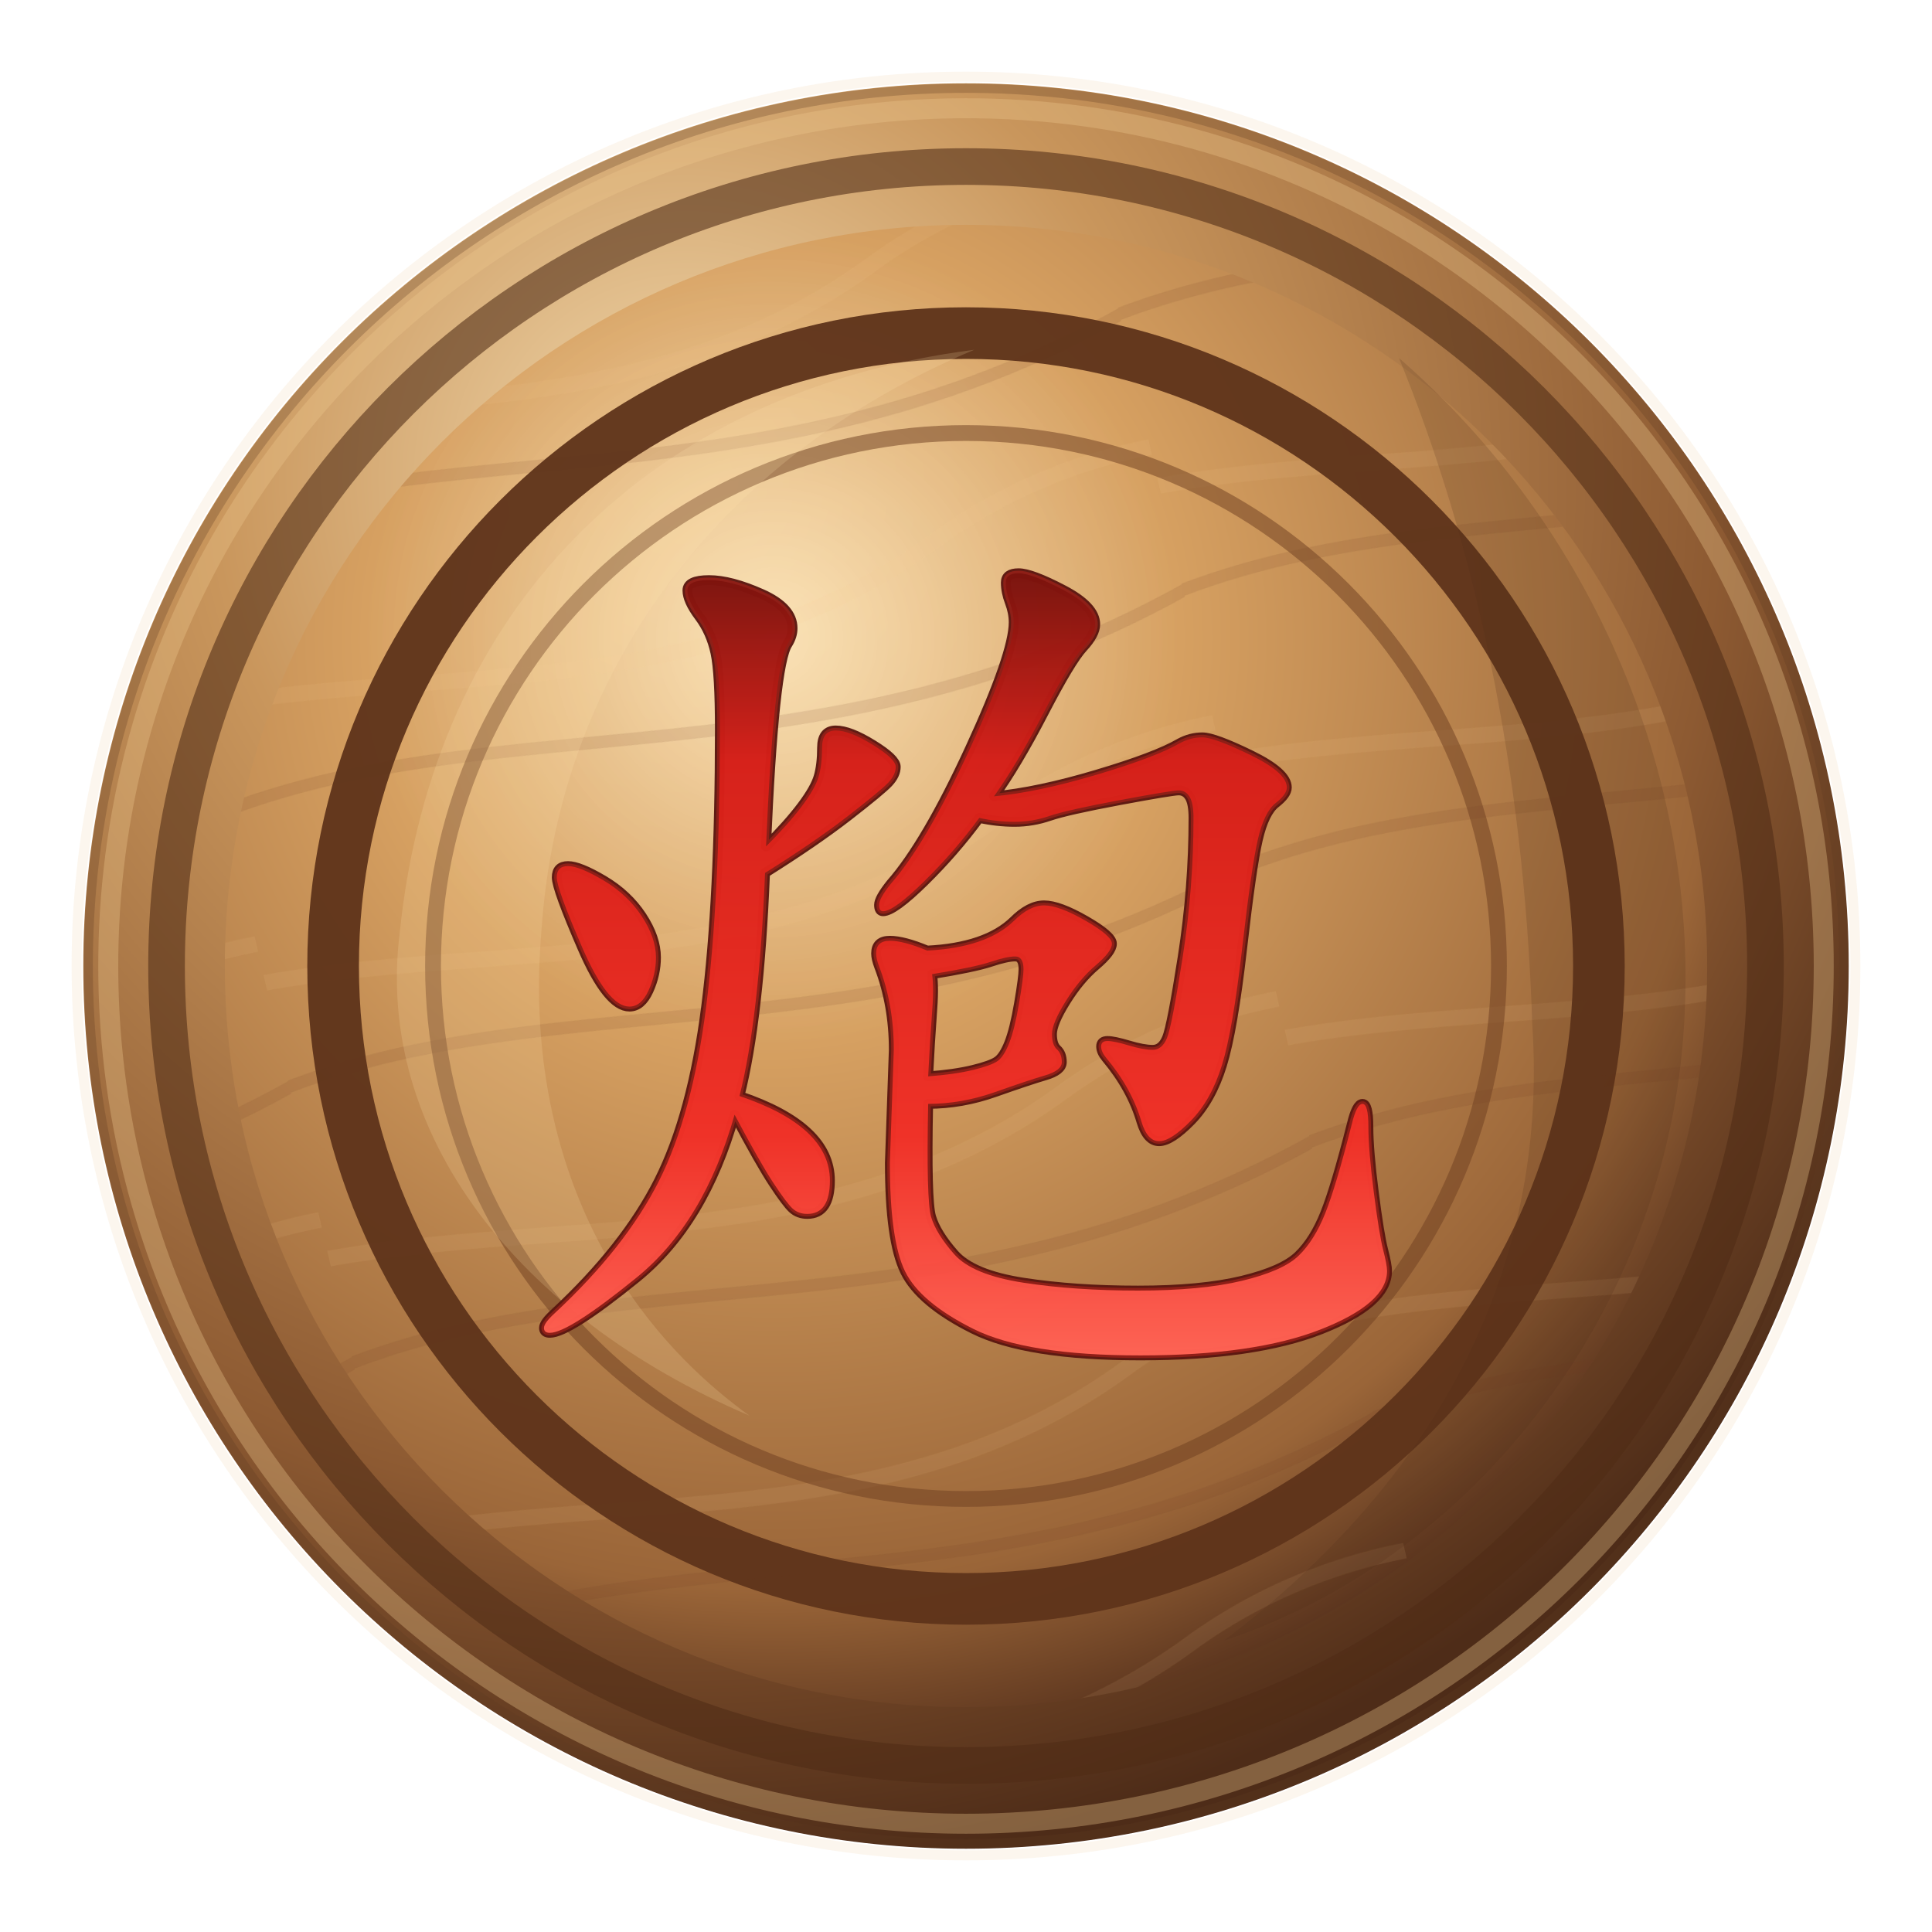
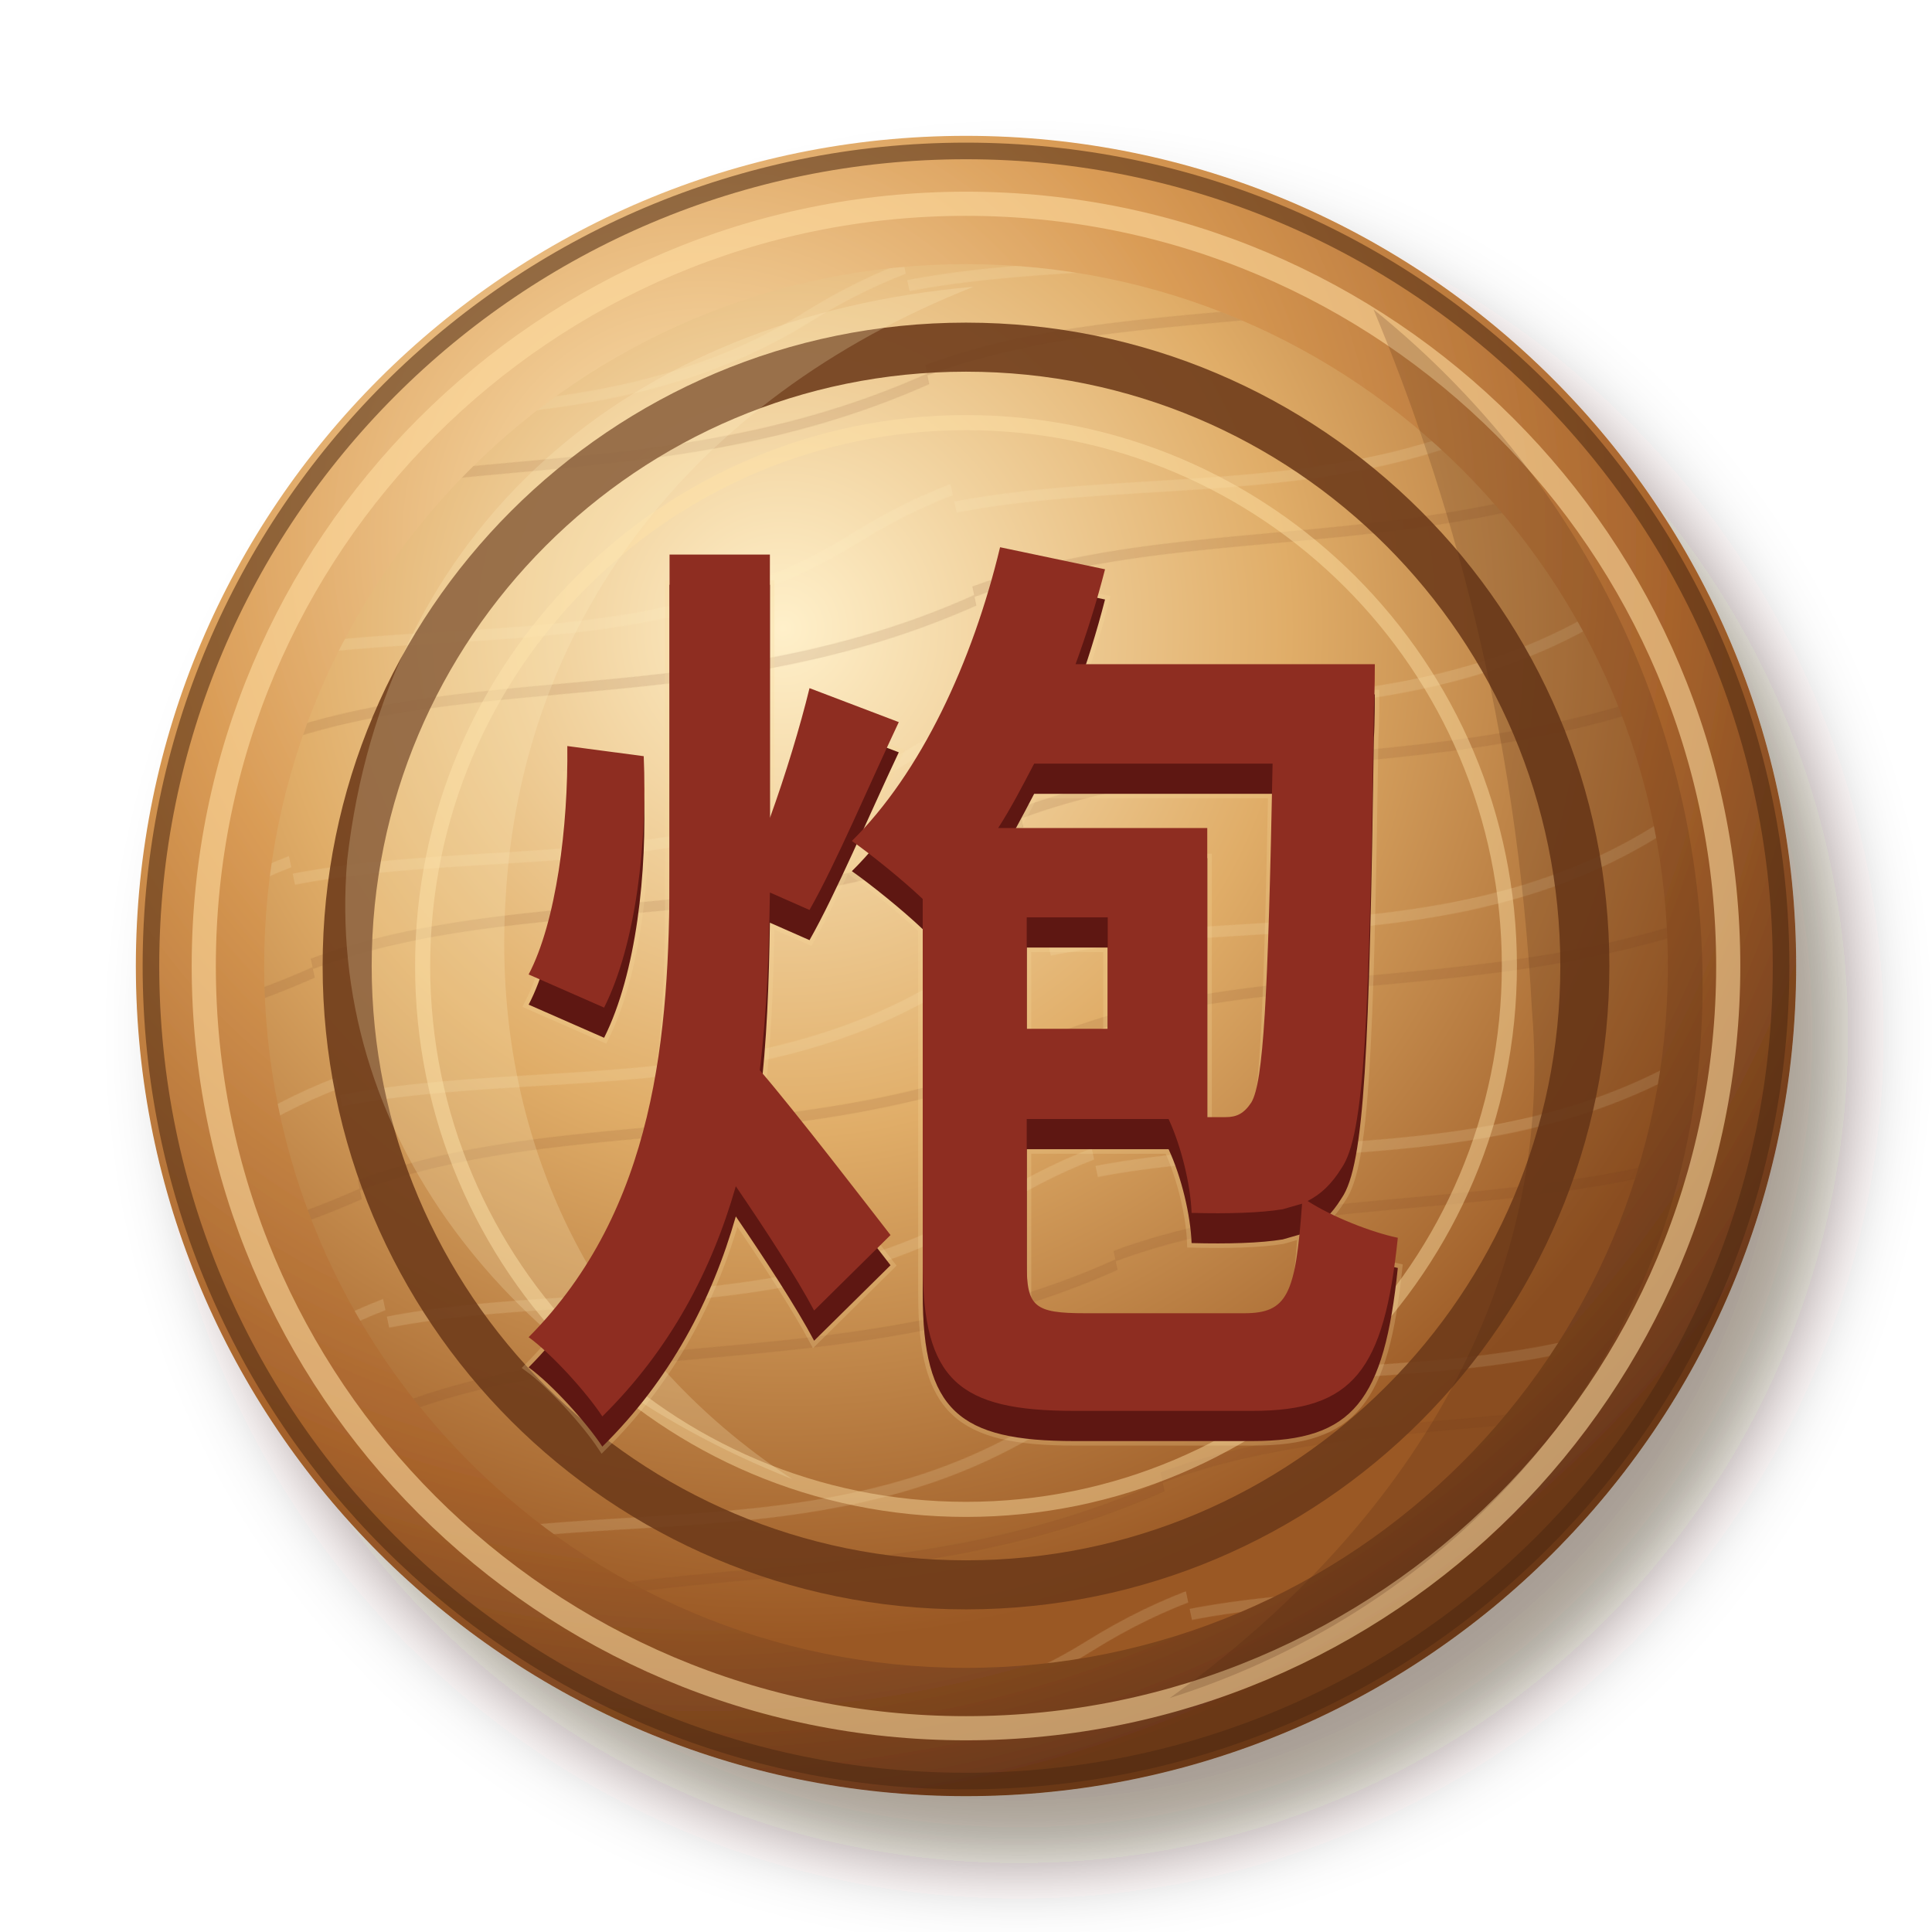
- <svg xmlns="http://www.w3.org/2000/svg" shape-rendering="geometricPrecision" viewBox="-6 -6 232 232" role="img" aria-labelledby="title desc">
+ <svg xmlns="http://www.w3.org/2000/svg" shape-rendering="geometricPrecision" text-rendering="geometricPrecision" viewBox="-18 -18 256 256" role="img" aria-labelledby="title desc">
  <defs>
-     <radialGradient id="red-pao-body" cx="34%" cy="22%" r="80%">
-       <stop offset="0" stop-color="#f2d9ad" />
-       <stop offset="0.34" stop-color="#c9965c" />
-       <stop offset="0.74" stop-color="#8d5a32" />
-       <stop offset="1" stop-color="#4e2c18" />
+     <filter id="red-pao-shadow" x="-20%" y="-20%" width="145%" height="145%" color-interpolation-filters="sRGB">
+       <feDropShadow dx="7" dy="9" stdDeviation="5" flood-color="#2a1608" flood-opacity="0.42" />
+     </filter>
+     <radialGradient id="red-pao-body" cx="34%" cy="24%" r="78%">
+       <stop offset="0" stop-color="#ffe8b9" />
+       <stop offset="0.42" stop-color="#d99b55" />
+       <stop offset="0.76" stop-color="#a7632c" />
+       <stop offset="1" stop-color="#6b3819" />
    </radialGradient>
-     <radialGradient id="red-pao-face" cx="37%" cy="28%" r="76%">
-       <stop offset="0" stop-color="#ffe8bd" stop-opacity="0.86" />
-       <stop offset="0.36" stop-color="#d6a061" />
-       <stop offset="0.84" stop-color="#9a6538" />
-       <stop offset="1" stop-color="#59331d" />
+     <radialGradient id="red-pao-face" cx="37%" cy="26%" r="72%">
+       <stop offset="0" stop-color="#fff0ca" />
+       <stop offset="0.5" stop-color="#e0ad68" />
+       <stop offset="1" stop-color="#9a5824" />
    </radialGradient>
-     <linearGradient id="red-pao-glyph-floor" x1="0" y1="0" x2="0" y2="1">
-       <stop offset="0" stop-color="#7a120d" />
-       <stop offset="0.24" stop-color="#d51f18" />
-       <stop offset="0.72" stop-color="#f03027" />
-       <stop offset="1" stop-color="#ff6355" />
+     <linearGradient id="red-pao-rim-light" x1="0" y1="0" x2="0" y2="1">
+       <stop offset="0" stop-color="#ffe6ae" stop-opacity="0.92" />
+       <stop offset="0.55" stop-color="#c9853e" stop-opacity="0.35" />
+       <stop offset="1" stop-color="#5d2f14" stop-opacity="0.78" />
    </linearGradient>
-     <pattern id="red-pao-grain" width="118" height="34" patternUnits="userSpaceOnUse" patternTransform="rotate(-13)">
-       <path d="M -28 16 C 10 4, 50 31, 91 13 C 113 4, 137 8, 156 21" fill="none" stroke="#f3c88e" stroke-width="1.9" stroke-opacity="0.12" />
-       <path d="M -14 29 C 28 15, 68 43, 124 24" fill="none" stroke="#6e3e20" stroke-width="1.5" stroke-opacity="0.16" />
+     <pattern id="red-pao-grain" width="96" height="30" patternUnits="userSpaceOnUse" patternTransform="rotate(-12)">
+       <path d="M -20 13 C 12 4, 46 25, 82 12 C 104 4, 124 7, 142 18" fill="none" stroke="#fff2c7" stroke-width="1.5" stroke-opacity="0.18" />
+       <path d="M -12 25 C 24 13, 59 35, 105 21" fill="none" stroke="#6c3718" stroke-width="1.4" stroke-opacity="0.13" />
    </pattern>
  </defs>
-   <circle cx="110" cy="110" r="106" fill="url(#red-pao-body)" />
-   <circle cx="110" cy="110" r="103" fill="none" stroke="#efc98f" stroke-width="2.4" stroke-opacity="0.34" />
-   <circle cx="110" cy="110" r="96" fill="none" stroke="#4f2b16" stroke-width="4.4" stroke-opacity="0.58" />
-   <circle cx="110" cy="110" r="89" fill="url(#red-pao-face)" />
-   <circle cx="110" cy="110" r="89" fill="url(#red-pao-grain)" opacity="0.8" />
-   <circle cx="110" cy="110" r="76" fill="none" stroke="#5f341b" stroke-width="6.2" stroke-opacity="0.95" />
-   <circle cx="110" cy="110" r="64" fill="none" stroke="#704021" stroke-width="1.9" stroke-opacity="0.52" />
-   <path d="M 42 106 C 46 67, 72 41, 111 36 C 80 49, 61 75, 59 106 C 57 130, 66 151, 84 164 C 56 152, 39 130, 42 106 Z" fill="#ffe2ae" opacity="0.18" />
-   <path d="M 162 37 C 185 57, 199 88, 196 120 C 193 152, 171 181, 141 191 C 166 172, 180 147, 178 117 C 177 86, 171 59, 162 37 Z" fill="#4c2a16" opacity="0.18" />
-   <g fill="none" stroke="#5a150f" stroke-width="10" stroke-linejoin="round" stroke-linecap="round" opacity="0.96">
-     <path d="M 548 -471 Q 592 -475 652.5 -493 Q 713 -511 737 -525 Q 748 -531 760 -531 Q 772 -531 809 -513 Q 846 -495 846 -480 Q 846 -473 834.5 -464 Q 823 -455 816.5 -427 Q 810 -399 800.5 -316 Q 791 -233 780 -197.5 Q 769 -162 748.5 -141 Q 728 -120 716 -120 Q 704 -120 698 -140 Q 688 -174 662 -205 Q 657 -211 657 -216.5 Q 657 -222 663.5 -222 Q 670 -222 685 -217.5 Q 700 -213 709.5 -213 Q 719 -213 724 -225 Q 729 -237 740 -307.5 Q 751 -378 751 -449 Q 751 -464 747 -470.5 Q 743 -477 736 -477 Q 729 -477 675.5 -467 Q 622 -457 604.5 -451 Q 587 -445 569 -445 Q 551 -445 533 -449 Q 508 -415 477 -384.5 Q 446 -354 435 -354 Q 431 -354 431 -360.5 Q 431 -367 443 -382 Q 479 -423 523.5 -519.5 Q 568 -616 568 -648 Q 568 -658 564 -668.5 Q 560 -679 560 -688.5 Q 560 -698 573 -698 Q 586 -698 618.5 -681 Q 651 -664 651 -646 Q 651 -636 638.5 -622.5 Q 626 -609 598.5 -556 Q 571 -503 548 -471 Z M 316 -420 Q 339 -443 352.5 -461 Q 366 -479 369.5 -491 Q 373 -503 373 -520.5 Q 373 -538 387 -538 Q 401 -538 424.5 -523.5 Q 448 -509 448 -501 Q 448 -493 440.5 -485 Q 433 -477 399.5 -451 Q 366 -425 315 -393 Q 309 -245 289 -166 Q 381 -135 381 -80 Q 381 -46 358 -46 Q 349 -46 343 -51.5 Q 337 -57 323.5 -77.5 Q 310 -98 284 -147 Q 253 -37 184 19 Q 115 75 96 75 Q 90 75 90 70 Q 90 65 101 55 Q 173 -12 207 -79.5 Q 241 -147 255 -256.5 Q 269 -366 269 -539 Q 269 -596 264.5 -617 Q 260 -638 248 -654 Q 236 -670 236 -680.5 Q 236 -691 258 -691 Q 280 -691 311.5 -677 Q 343 -663 343 -642 Q 343 -634 338 -626 Q 324 -605 316 -420 Z M 204 -307 Q 204 -290 196.5 -273.5 Q 189 -257 177 -257 Q 155 -257 129 -317 Q 103 -377 103 -388.5 Q 103 -400 114.5 -400 Q 126 -400 150.5 -385.5 Q 175 -371 189.5 -349 Q 204 -327 204 -307 Z M 481 -158 Q 479 -60 484 -43 Q 489 -26 507.5 -5 Q 526 16 578 24 Q 630 32 694.5 32 Q 759 32 800.5 22 Q 842 12 858 -3.5 Q 874 -19 885 -46.5 Q 896 -74 912 -137 Q 917 -158 923 -158 Q 929 -158 929 -134.5 Q 929 -111 934.5 -68 Q 940 -25 944 -9.5 Q 948 6 948 12 Q 948 45 880.5 71.5 Q 813 98 697 98 Q 581 98 527 71 Q 473 44 457.5 12.5 Q 442 -19 442 -98 L 446 -213 Q 446 -259 431 -298 Q 428 -306 428 -311 Q 428 -324 442 -324 Q 456 -324 480 -314 Q 540 -317 568 -344 Q 584 -360 599 -360 Q 614 -360 641 -344.5 Q 668 -329 668 -321 Q 668 -313 651.5 -299 Q 635 -285 621 -262.5 Q 607 -240 607 -229 Q 607 -218 612 -213.5 Q 617 -209 617 -200.5 Q 617 -192 600 -187 Q 583 -182 549 -170 Q 515 -158 481 -158 Z M 481 -186 Q 508 -188 526.5 -192.5 Q 545 -197 551.5 -201.5 Q 558 -206 563.5 -220 Q 569 -234 573.5 -260.5 Q 578 -287 578 -295 Q 578 -308 569.5 -308 Q 561 -308 544.5 -302.5 Q 528 -297 485 -290 Q 486 -283 486 -273 Q 486 -263 484.5 -244 Q 483 -225 481 -186 Z" transform="translate(48.70 145.20) scale(0.118)" />
-   </g>
-   <g fill="none" stroke="#8f1f17" stroke-width="5.2" stroke-linejoin="round" stroke-linecap="round" opacity="0.98">
-     <path d="M 548 -471 Q 592 -475 652.5 -493 Q 713 -511 737 -525 Q 748 -531 760 -531 Q 772 -531 809 -513 Q 846 -495 846 -480 Q 846 -473 834.5 -464 Q 823 -455 816.5 -427 Q 810 -399 800.5 -316 Q 791 -233 780 -197.5 Q 769 -162 748.5 -141 Q 728 -120 716 -120 Q 704 -120 698 -140 Q 688 -174 662 -205 Q 657 -211 657 -216.5 Q 657 -222 663.5 -222 Q 670 -222 685 -217.5 Q 700 -213 709.5 -213 Q 719 -213 724 -225 Q 729 -237 740 -307.5 Q 751 -378 751 -449 Q 751 -464 747 -470.5 Q 743 -477 736 -477 Q 729 -477 675.5 -467 Q 622 -457 604.5 -451 Q 587 -445 569 -445 Q 551 -445 533 -449 Q 508 -415 477 -384.5 Q 446 -354 435 -354 Q 431 -354 431 -360.5 Q 431 -367 443 -382 Q 479 -423 523.5 -519.5 Q 568 -616 568 -648 Q 568 -658 564 -668.5 Q 560 -679 560 -688.5 Q 560 -698 573 -698 Q 586 -698 618.5 -681 Q 651 -664 651 -646 Q 651 -636 638.5 -622.5 Q 626 -609 598.5 -556 Q 571 -503 548 -471 Z M 316 -420 Q 339 -443 352.5 -461 Q 366 -479 369.5 -491 Q 373 -503 373 -520.5 Q 373 -538 387 -538 Q 401 -538 424.5 -523.5 Q 448 -509 448 -501 Q 448 -493 440.5 -485 Q 433 -477 399.5 -451 Q 366 -425 315 -393 Q 309 -245 289 -166 Q 381 -135 381 -80 Q 381 -46 358 -46 Q 349 -46 343 -51.5 Q 337 -57 323.5 -77.5 Q 310 -98 284 -147 Q 253 -37 184 19 Q 115 75 96 75 Q 90 75 90 70 Q 90 65 101 55 Q 173 -12 207 -79.5 Q 241 -147 255 -256.5 Q 269 -366 269 -539 Q 269 -596 264.5 -617 Q 260 -638 248 -654 Q 236 -670 236 -680.5 Q 236 -691 258 -691 Q 280 -691 311.5 -677 Q 343 -663 343 -642 Q 343 -634 338 -626 Q 324 -605 316 -420 Z M 204 -307 Q 204 -290 196.5 -273.5 Q 189 -257 177 -257 Q 155 -257 129 -317 Q 103 -377 103 -388.5 Q 103 -400 114.5 -400 Q 126 -400 150.5 -385.5 Q 175 -371 189.5 -349 Q 204 -327 204 -307 Z M 481 -158 Q 479 -60 484 -43 Q 489 -26 507.5 -5 Q 526 16 578 24 Q 630 32 694.5 32 Q 759 32 800.5 22 Q 842 12 858 -3.5 Q 874 -19 885 -46.5 Q 896 -74 912 -137 Q 917 -158 923 -158 Q 929 -158 929 -134.5 Q 929 -111 934.5 -68 Q 940 -25 944 -9.5 Q 948 6 948 12 Q 948 45 880.5 71.5 Q 813 98 697 98 Q 581 98 527 71 Q 473 44 457.5 12.5 Q 442 -19 442 -98 L 446 -213 Q 446 -259 431 -298 Q 428 -306 428 -311 Q 428 -324 442 -324 Q 456 -324 480 -314 Q 540 -317 568 -344 Q 584 -360 599 -360 Q 614 -360 641 -344.5 Q 668 -329 668 -321 Q 668 -313 651.5 -299 Q 635 -285 621 -262.5 Q 607 -240 607 -229 Q 607 -218 612 -213.5 Q 617 -209 617 -200.5 Q 617 -192 600 -187 Q 583 -182 549 -170 Q 515 -158 481 -158 Z M 481 -186 Q 508 -188 526.5 -192.5 Q 545 -197 551.5 -201.5 Q 558 -206 563.5 -220 Q 569 -234 573.5 -260.5 Q 578 -287 578 -295 Q 578 -308 569.5 -308 Q 561 -308 544.5 -302.5 Q 528 -297 485 -290 Q 486 -283 486 -273 Q 486 -263 484.5 -244 Q 483 -225 481 -186 Z" transform="translate(48.70 145.20) scale(0.118)" />
-   </g>
-   <g fill="url(#red-pao-glyph-floor)" opacity="0.98">
-     <path d="M 548 -471 Q 592 -475 652.5 -493 Q 713 -511 737 -525 Q 748 -531 760 -531 Q 772 -531 809 -513 Q 846 -495 846 -480 Q 846 -473 834.5 -464 Q 823 -455 816.5 -427 Q 810 -399 800.5 -316 Q 791 -233 780 -197.5 Q 769 -162 748.5 -141 Q 728 -120 716 -120 Q 704 -120 698 -140 Q 688 -174 662 -205 Q 657 -211 657 -216.5 Q 657 -222 663.5 -222 Q 670 -222 685 -217.5 Q 700 -213 709.5 -213 Q 719 -213 724 -225 Q 729 -237 740 -307.5 Q 751 -378 751 -449 Q 751 -464 747 -470.5 Q 743 -477 736 -477 Q 729 -477 675.5 -467 Q 622 -457 604.5 -451 Q 587 -445 569 -445 Q 551 -445 533 -449 Q 508 -415 477 -384.5 Q 446 -354 435 -354 Q 431 -354 431 -360.5 Q 431 -367 443 -382 Q 479 -423 523.5 -519.5 Q 568 -616 568 -648 Q 568 -658 564 -668.5 Q 560 -679 560 -688.5 Q 560 -698 573 -698 Q 586 -698 618.5 -681 Q 651 -664 651 -646 Q 651 -636 638.5 -622.5 Q 626 -609 598.5 -556 Q 571 -503 548 -471 Z M 316 -420 Q 339 -443 352.5 -461 Q 366 -479 369.5 -491 Q 373 -503 373 -520.5 Q 373 -538 387 -538 Q 401 -538 424.5 -523.5 Q 448 -509 448 -501 Q 448 -493 440.5 -485 Q 433 -477 399.5 -451 Q 366 -425 315 -393 Q 309 -245 289 -166 Q 381 -135 381 -80 Q 381 -46 358 -46 Q 349 -46 343 -51.5 Q 337 -57 323.5 -77.5 Q 310 -98 284 -147 Q 253 -37 184 19 Q 115 75 96 75 Q 90 75 90 70 Q 90 65 101 55 Q 173 -12 207 -79.5 Q 241 -147 255 -256.5 Q 269 -366 269 -539 Q 269 -596 264.5 -617 Q 260 -638 248 -654 Q 236 -670 236 -680.5 Q 236 -691 258 -691 Q 280 -691 311.5 -677 Q 343 -663 343 -642 Q 343 -634 338 -626 Q 324 -605 316 -420 Z M 204 -307 Q 204 -290 196.5 -273.5 Q 189 -257 177 -257 Q 155 -257 129 -317 Q 103 -377 103 -388.5 Q 103 -400 114.5 -400 Q 126 -400 150.5 -385.5 Q 175 -371 189.5 -349 Q 204 -327 204 -307 Z M 481 -158 Q 479 -60 484 -43 Q 489 -26 507.5 -5 Q 526 16 578 24 Q 630 32 694.5 32 Q 759 32 800.5 22 Q 842 12 858 -3.5 Q 874 -19 885 -46.5 Q 896 -74 912 -137 Q 917 -158 923 -158 Q 929 -158 929 -134.5 Q 929 -111 934.5 -68 Q 940 -25 944 -9.5 Q 948 6 948 12 Q 948 45 880.5 71.5 Q 813 98 697 98 Q 581 98 527 71 Q 473 44 457.5 12.5 Q 442 -19 442 -98 L 446 -213 Q 446 -259 431 -298 Q 428 -306 428 -311 Q 428 -324 442 -324 Q 456 -324 480 -314 Q 540 -317 568 -344 Q 584 -360 599 -360 Q 614 -360 641 -344.5 Q 668 -329 668 -321 Q 668 -313 651.5 -299 Q 635 -285 621 -262.5 Q 607 -240 607 -229 Q 607 -218 612 -213.5 Q 617 -209 617 -200.5 Q 617 -192 600 -187 Q 583 -182 549 -170 Q 515 -158 481 -158 Z M 481 -186 Q 508 -188 526.5 -192.5 Q 545 -197 551.5 -201.5 Q 558 -206 563.5 -220 Q 569 -234 573.5 -260.5 Q 578 -287 578 -295 Q 578 -308 569.5 -308 Q 561 -308 544.5 -302.5 Q 528 -297 485 -290 Q 486 -283 486 -273 Q 486 -263 484.5 -244 Q 483 -225 481 -186 Z" transform="translate(48.70 145.20) scale(0.118)" />
-   </g>
-   <circle cx="110" cy="110" r="106.8" fill="none" stroke="#f0d2a4" stroke-width="1.2" stroke-opacity="0.18" />
-   <circle cx="110" cy="110" r="105.4" fill="none" stroke="#5f3b22" stroke-width="1.1" stroke-opacity="0.28" />
+   <circle cx="110" cy="110" r="110" fill="url(#red-pao-body)" filter="url(#red-pao-shadow)" />
+   <circle cx="110" cy="110" r="108" fill="none" stroke="#4d2811" stroke-width="2.2" stroke-opacity="0.55" />
+   <circle cx="110" cy="110" r="101" fill="none" stroke="#ffdda0" stroke-width="3.2" stroke-opacity="0.58" />
+   <circle cx="110" cy="110" r="93" fill="url(#red-pao-face)" />
+   <circle cx="110" cy="110" r="93" fill="url(#red-pao-grain)" opacity="0.9" />
+   <circle cx="110" cy="110" r="82" fill="none" stroke="#6d3a19" stroke-width="6.5" stroke-opacity="0.88" />
+   <circle cx="110" cy="110" r="72" fill="none" stroke="#ffe2a8" stroke-width="2" stroke-opacity="0.45" />
+   <path d="M 28 96 C 33 52, 65 24, 111 20 C 73 35, 51 65, 49 101 C 47 133, 61 161, 87 178 C 49 163, 25 132, 28 96 Z" fill="#fff1c5" opacity="0.22" />
+   <path d="M 164 23 C 195 48, 211 86, 207 124 C 203 163, 175 195, 137 207 C 169 184, 188 152, 185 116 C 183 78, 174 47, 164 23 Z" fill="#4a250f" opacity="0.2" />
+   <text x="110" y="120" text-anchor="middle" dominant-baseline="middle" font-family="STKaiti, KaiTi, DFKai-SB, BiauKai, Songti SC, serif" font-size="122" font-weight="900" fill="#5e1712" stroke="#f8d99b" stroke-width="1.2" stroke-opacity="0.24" paint-order="stroke fill">炮</text>
+   <text x="110" y="116" text-anchor="middle" dominant-baseline="middle" font-family="STKaiti, KaiTi, DFKai-SB, BiauKai, Songti SC, serif" font-size="122" font-weight="900" fill="#8e2d21">炮</text>
</svg>
